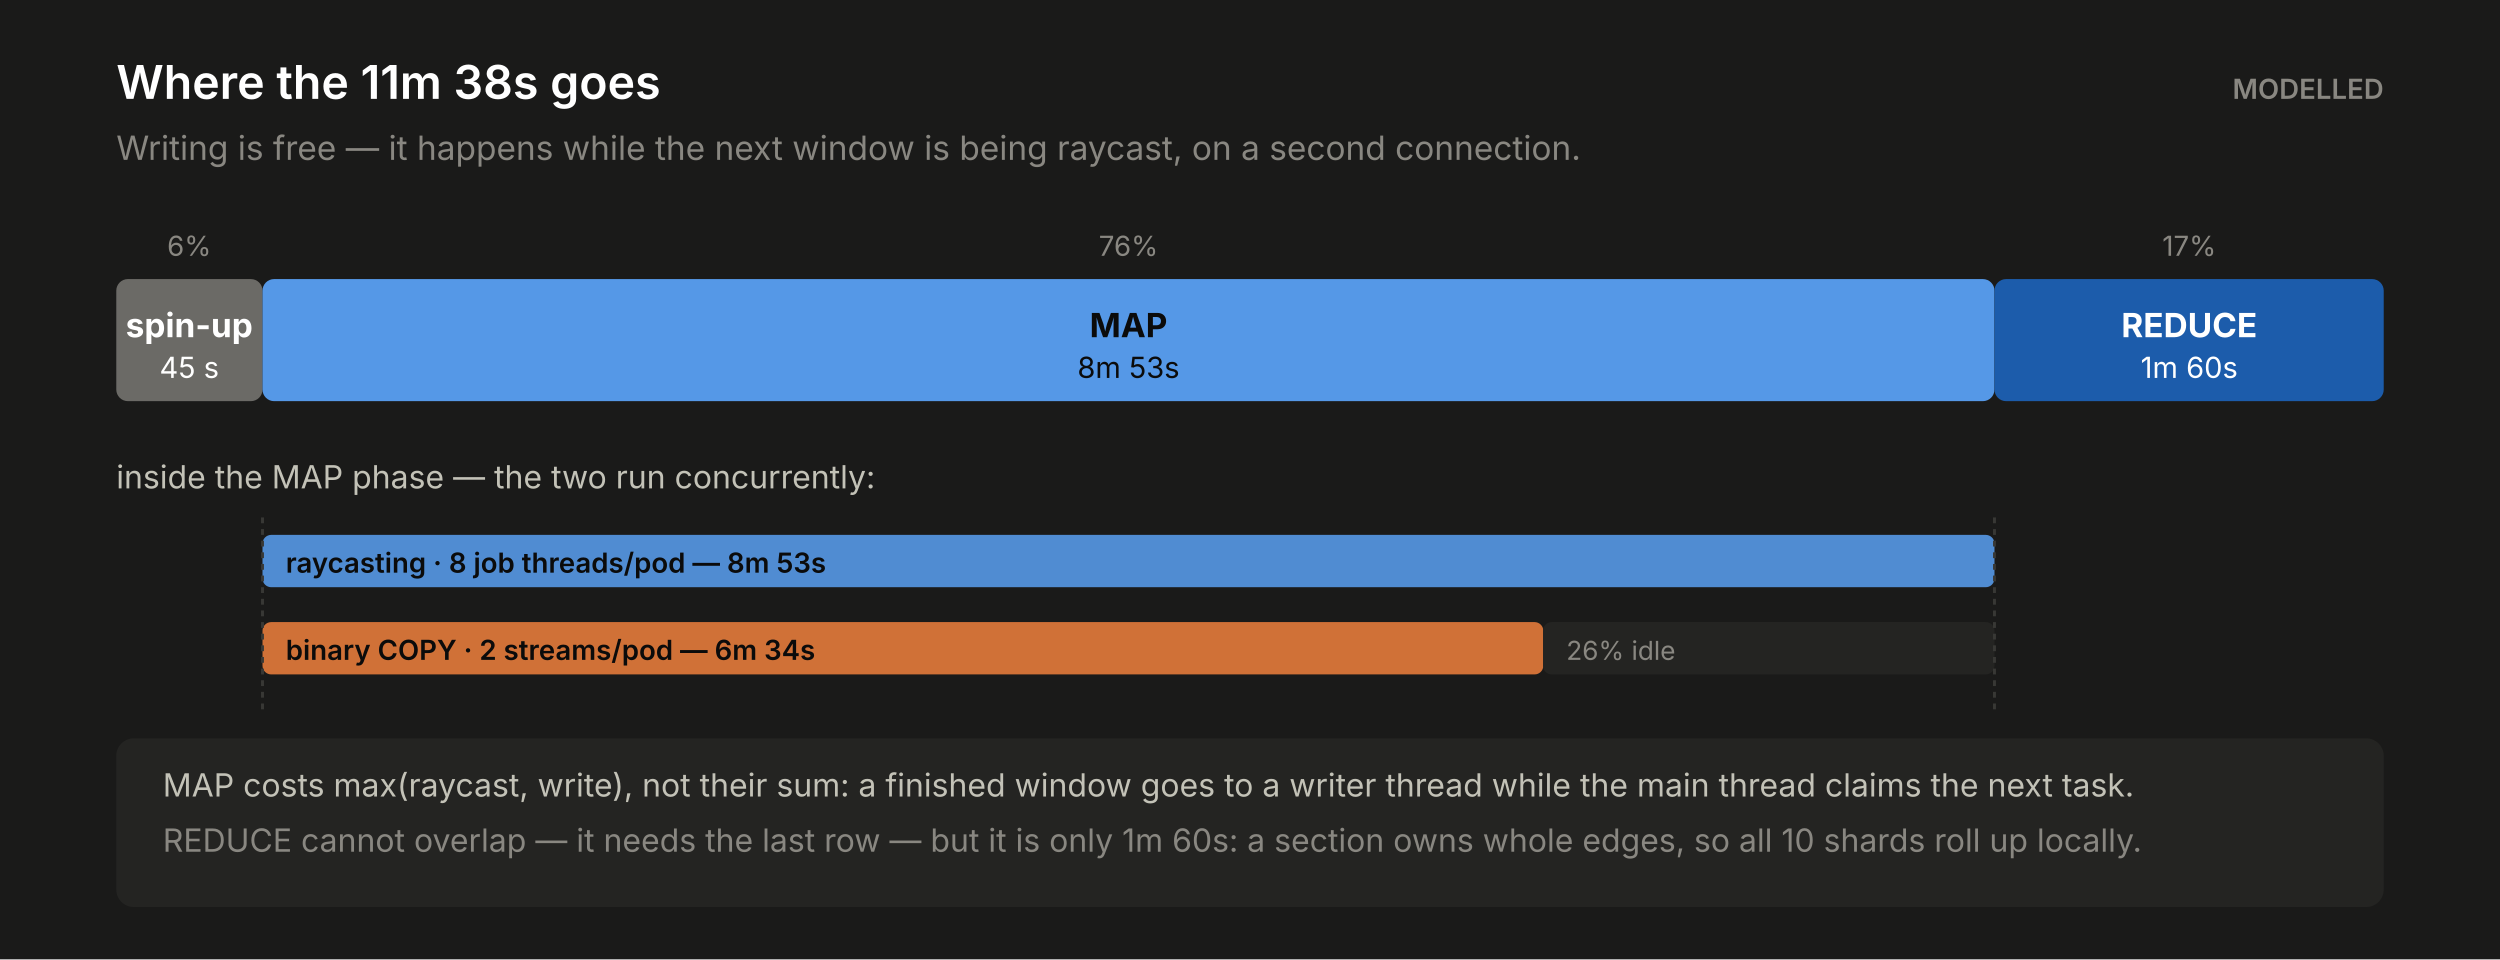
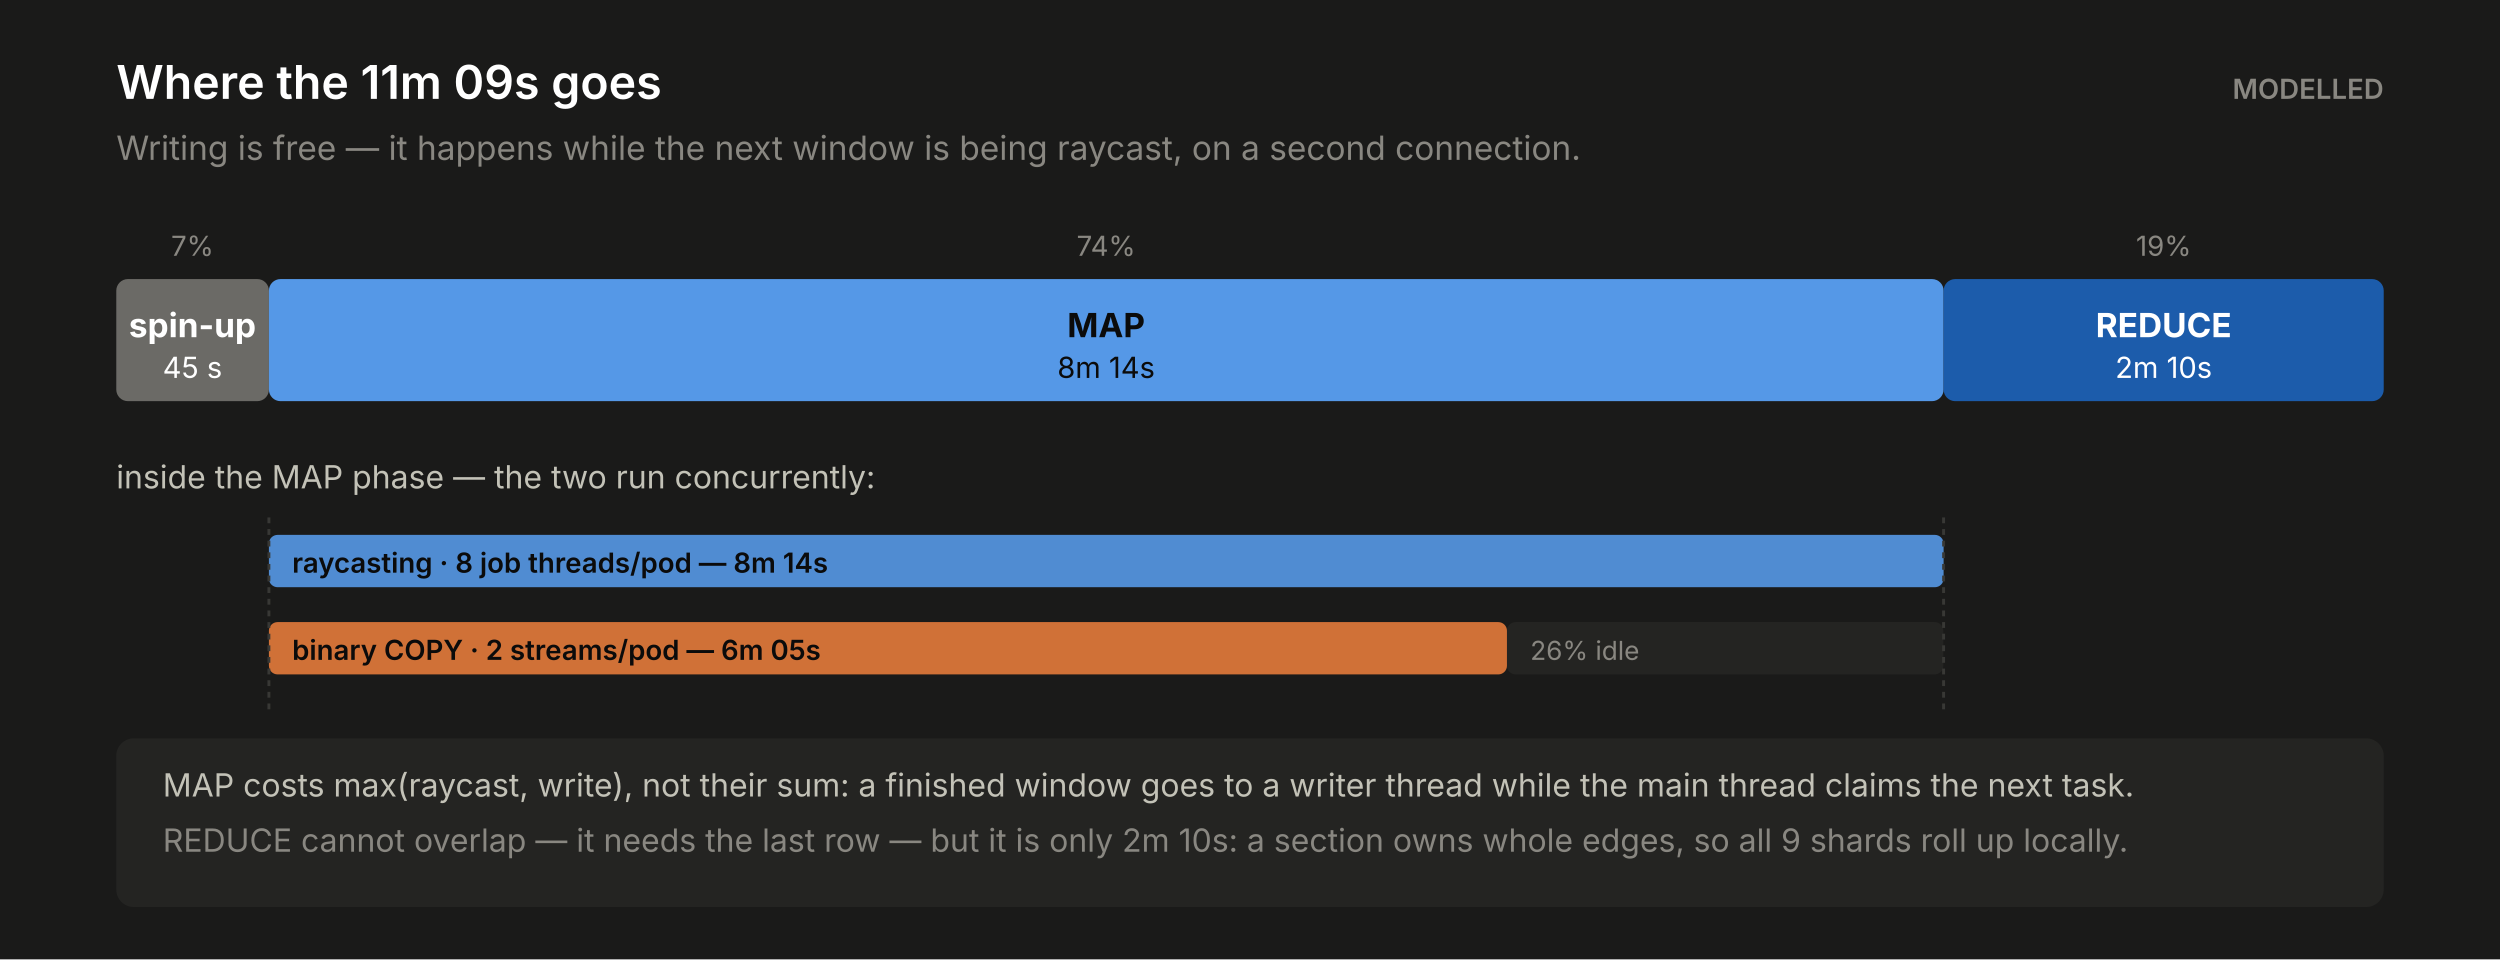
- <svg xmlns="http://www.w3.org/2000/svg" width="860" height="330" viewBox="0 0 860 330" role="img" aria-label="Breakdown of the 11m 38s run: 45 s fleet spin-up, 8m 53s map phase in which writing overlaps raycasting entirely, and 1m 60s of reduce across ten shards in parallel.">
+ <svg xmlns="http://www.w3.org/2000/svg" width="860" height="330" viewBox="0 0 860 330" role="img" aria-label="Breakdown of the 11m 09s run: 45 s fleet spin-up, 8m 14s map phase in which writing overlaps raycasting entirely, and 2m 10s of reduce across ten shards in parallel.">
  <rect width="860" height="330" fill="#1a1a19" />
-   <text x="40.0" y="34.0" font-family="system-ui,-apple-system,'Segoe UI',sans-serif" font-size="16" font-weight="600" fill="#ffffff" text-anchor="start" style="font-variant-numeric:tabular-nums">Where the 11m 38s goes</text>
+   <text x="40.0" y="34.0" font-family="system-ui,-apple-system,'Segoe UI',sans-serif" font-size="16" font-weight="600" fill="#ffffff" text-anchor="start" style="font-variant-numeric:tabular-nums">Where the 11m 09s goes</text>
  <text x="40.0" y="55.0" font-family="system-ui,-apple-system,'Segoe UI',sans-serif" font-size="11.5" font-weight="400" fill="#898781" text-anchor="start" style="font-variant-numeric:tabular-nums">Writing is free — it happens while the next window is being raycast, on a second connection.</text>
  <text x="820.0" y="34.0" font-family="system-ui,-apple-system,'Segoe UI',sans-serif" font-size="9.5" font-weight="600" fill="#898781" text-anchor="end" style="font-variant-numeric:tabular-nums">MODELLED</text>
-   <rect x="40.0" y="96.0" width="50.3" height="42.0" rx="4" fill="#6b6a66" />
-   <text x="65.1" y="116.0" font-family="system-ui,-apple-system,'Segoe UI',sans-serif" font-size="11.5" font-weight="700" fill="#ffffff" text-anchor="middle" style="font-variant-numeric:tabular-nums">spin-up</text>
-   <text x="65.1" y="130.0" font-family="system-ui,-apple-system,'Segoe UI',sans-serif" font-size="10" font-weight="400" fill="#ffffff" text-anchor="middle" style="font-variant-numeric:tabular-nums">45 s</text>
-   <text x="65.1" y="88.0" font-family="system-ui,-apple-system,'Segoe UI',sans-serif" font-size="9.5" font-weight="400" fill="#898781" text-anchor="middle" style="font-variant-numeric:tabular-nums">6%</text>
-   <rect x="90.3" y="96.0" width="595.8" height="42.0" rx="4" fill="#5598e7" />
-   <text x="388.2" y="116.0" font-family="system-ui,-apple-system,'Segoe UI',sans-serif" font-size="11.5" font-weight="700" fill="#0b0b0b" text-anchor="middle" style="font-variant-numeric:tabular-nums">MAP</text>
-   <text x="388.2" y="130.0" font-family="system-ui,-apple-system,'Segoe UI',sans-serif" font-size="10" font-weight="400" fill="#0b0b0b" text-anchor="middle" style="font-variant-numeric:tabular-nums">8m 53s</text>
-   <text x="388.2" y="88.0" font-family="system-ui,-apple-system,'Segoe UI',sans-serif" font-size="9.5" font-weight="400" fill="#898781" text-anchor="middle" style="font-variant-numeric:tabular-nums">76%</text>
-   <rect x="686.1" y="96.0" width="133.9" height="42.0" rx="4" fill="#1c5cab" />
-   <text x="753.1" y="116.0" font-family="system-ui,-apple-system,'Segoe UI',sans-serif" font-size="11.5" font-weight="700" fill="#ffffff" text-anchor="middle" style="font-variant-numeric:tabular-nums">REDUCE</text>
-   <text x="753.1" y="130.0" font-family="system-ui,-apple-system,'Segoe UI',sans-serif" font-size="10" font-weight="400" fill="#ffffff" text-anchor="middle" style="font-variant-numeric:tabular-nums">1m 60s</text>
-   <text x="753.1" y="88.0" font-family="system-ui,-apple-system,'Segoe UI',sans-serif" font-size="9.5" font-weight="400" fill="#898781" text-anchor="middle" style="font-variant-numeric:tabular-nums">17%</text>
+   <rect x="40.0" y="96.0" width="52.5" height="42.0" rx="4" fill="#6b6a66" />
+   <text x="66.2" y="116.0" font-family="system-ui,-apple-system,'Segoe UI',sans-serif" font-size="11.5" font-weight="700" fill="#ffffff" text-anchor="middle" style="font-variant-numeric:tabular-nums">spin-up</text>
+   <text x="66.2" y="130.0" font-family="system-ui,-apple-system,'Segoe UI',sans-serif" font-size="10" font-weight="400" fill="#ffffff" text-anchor="middle" style="font-variant-numeric:tabular-nums">45 s</text>
+   <text x="66.2" y="88.0" font-family="system-ui,-apple-system,'Segoe UI',sans-serif" font-size="9.5" font-weight="400" fill="#898781" text-anchor="middle" style="font-variant-numeric:tabular-nums">7%</text>
+   <rect x="92.5" y="96.0" width="576.1" height="42.0" rx="4" fill="#5598e7" />
+   <text x="380.5" y="116.0" font-family="system-ui,-apple-system,'Segoe UI',sans-serif" font-size="11.5" font-weight="700" fill="#0b0b0b" text-anchor="middle" style="font-variant-numeric:tabular-nums">MAP</text>
+   <text x="380.5" y="130.0" font-family="system-ui,-apple-system,'Segoe UI',sans-serif" font-size="10" font-weight="400" fill="#0b0b0b" text-anchor="middle" style="font-variant-numeric:tabular-nums">8m 14s</text>
+   <text x="380.5" y="88.0" font-family="system-ui,-apple-system,'Segoe UI',sans-serif" font-size="9.5" font-weight="400" fill="#898781" text-anchor="middle" style="font-variant-numeric:tabular-nums">74%</text>
+   <rect x="668.6" y="96.0" width="151.4" height="42.0" rx="4" fill="#1c5cab" />
+   <text x="744.3" y="116.0" font-family="system-ui,-apple-system,'Segoe UI',sans-serif" font-size="11.5" font-weight="700" fill="#ffffff" text-anchor="middle" style="font-variant-numeric:tabular-nums">REDUCE</text>
+   <text x="744.3" y="130.0" font-family="system-ui,-apple-system,'Segoe UI',sans-serif" font-size="10" font-weight="400" fill="#ffffff" text-anchor="middle" style="font-variant-numeric:tabular-nums">2m 10s</text>
+   <text x="744.3" y="88.0" font-family="system-ui,-apple-system,'Segoe UI',sans-serif" font-size="9.5" font-weight="400" fill="#898781" text-anchor="middle" style="font-variant-numeric:tabular-nums">19%</text>
  <text x="40.0" y="168.0" font-family="system-ui,-apple-system,'Segoe UI',sans-serif" font-size="11" font-weight="400" fill="#c3c2b7" text-anchor="start" style="font-variant-numeric:tabular-nums">inside the MAP phase — the two run concurrently:</text>
-   <rect x="90.3" y="184.0" width="595.8" height="18.0" rx="3" fill="#5598e7" opacity="0.9" />
-   <text x="98.3" y="197.0" font-family="system-ui,-apple-system,'Segoe UI',sans-serif" font-size="9.5" font-weight="600" fill="#0b0b0b" text-anchor="start" style="font-variant-numeric:tabular-nums">raycasting · 8 job threads/pod — 8m 53s</text>
-   <rect x="90.3" y="214.0" width="440.6" height="18.0" rx="3" fill="#f0803c" opacity="0.85" />
-   <text x="98.3" y="227.0" font-family="system-ui,-apple-system,'Segoe UI',sans-serif" font-size="9.5" font-weight="600" fill="#0b0b0b" text-anchor="start" style="font-variant-numeric:tabular-nums">binary COPY · 2 streams/pod — 6m 34s</text>
-   <rect x="530.8" y="214.0" width="155.3" height="18.0" rx="3" fill="#242422" />
-   <text x="538.8" y="227.0" font-family="system-ui,-apple-system,'Segoe UI',sans-serif" font-size="9" font-weight="400" fill="#898781" text-anchor="start" style="font-variant-numeric:tabular-nums">26% idle</text>
-   <line x1="90.3" y1="178.0" x2="90.3" y2="246.0" stroke="#383835" stroke-width="1" stroke-linecap="butt" stroke-dasharray="2 2" />
-   <line x1="686.1" y1="178.0" x2="686.1" y2="246.0" stroke="#383835" stroke-width="1" stroke-linecap="butt" stroke-dasharray="2 2" />
+   <rect x="92.5" y="184.0" width="576.1" height="18.0" rx="3" fill="#5598e7" opacity="0.9" />
+   <text x="100.5" y="197.0" font-family="system-ui,-apple-system,'Segoe UI',sans-serif" font-size="9.5" font-weight="600" fill="#0b0b0b" text-anchor="start" style="font-variant-numeric:tabular-nums">raycasting · 8 job threads/pod — 8m 14s</text>
+   <rect x="92.5" y="214.0" width="425.9" height="18.0" rx="3" fill="#f0803c" opacity="0.85" />
+   <text x="100.5" y="227.0" font-family="system-ui,-apple-system,'Segoe UI',sans-serif" font-size="9.5" font-weight="600" fill="#0b0b0b" text-anchor="start" style="font-variant-numeric:tabular-nums">binary COPY · 2 streams/pod — 6m 05s</text>
+   <rect x="518.4" y="214.0" width="150.1" height="18.0" rx="3" fill="#242422" />
+   <text x="526.4" y="227.0" font-family="system-ui,-apple-system,'Segoe UI',sans-serif" font-size="9" font-weight="400" fill="#898781" text-anchor="start" style="font-variant-numeric:tabular-nums">26% idle</text>
+   <line x1="92.5" y1="178.0" x2="92.5" y2="246.0" stroke="#383835" stroke-width="1" stroke-linecap="butt" stroke-dasharray="2 2" />
+   <line x1="668.6" y1="178.0" x2="668.6" y2="246.0" stroke="#383835" stroke-width="1" stroke-linecap="butt" stroke-dasharray="2 2" />
  <rect x="40.0" y="254.0" width="780.0" height="58.0" rx="6" fill="#242422" />
  <text x="56.0" y="274.0" font-family="system-ui,-apple-system,'Segoe UI',sans-serif" font-size="11" font-weight="400" fill="#c3c2b7" text-anchor="start" style="font-variant-numeric:tabular-nums">MAP costs max(raycast, write), not their sum: a finished window goes to a writer thread while the main thread claims the next task.</text>
-   <text x="56.0" y="293.0" font-family="system-ui,-apple-system,'Segoe UI',sans-serif" font-size="11" font-weight="400" fill="#898781" text-anchor="start" style="font-variant-numeric:tabular-nums">REDUCE cannot overlap — it needs the last row — but it is only 1m 60s: a section owns whole edges, so all 10 shards roll up locally.</text>
+   <text x="56.0" y="293.0" font-family="system-ui,-apple-system,'Segoe UI',sans-serif" font-size="11" font-weight="400" fill="#898781" text-anchor="start" style="font-variant-numeric:tabular-nums">REDUCE cannot overlap — it needs the last row — but it is only 2m 10s: a section owns whole edges, so all 9 shards roll up locally.</text>
</svg>
